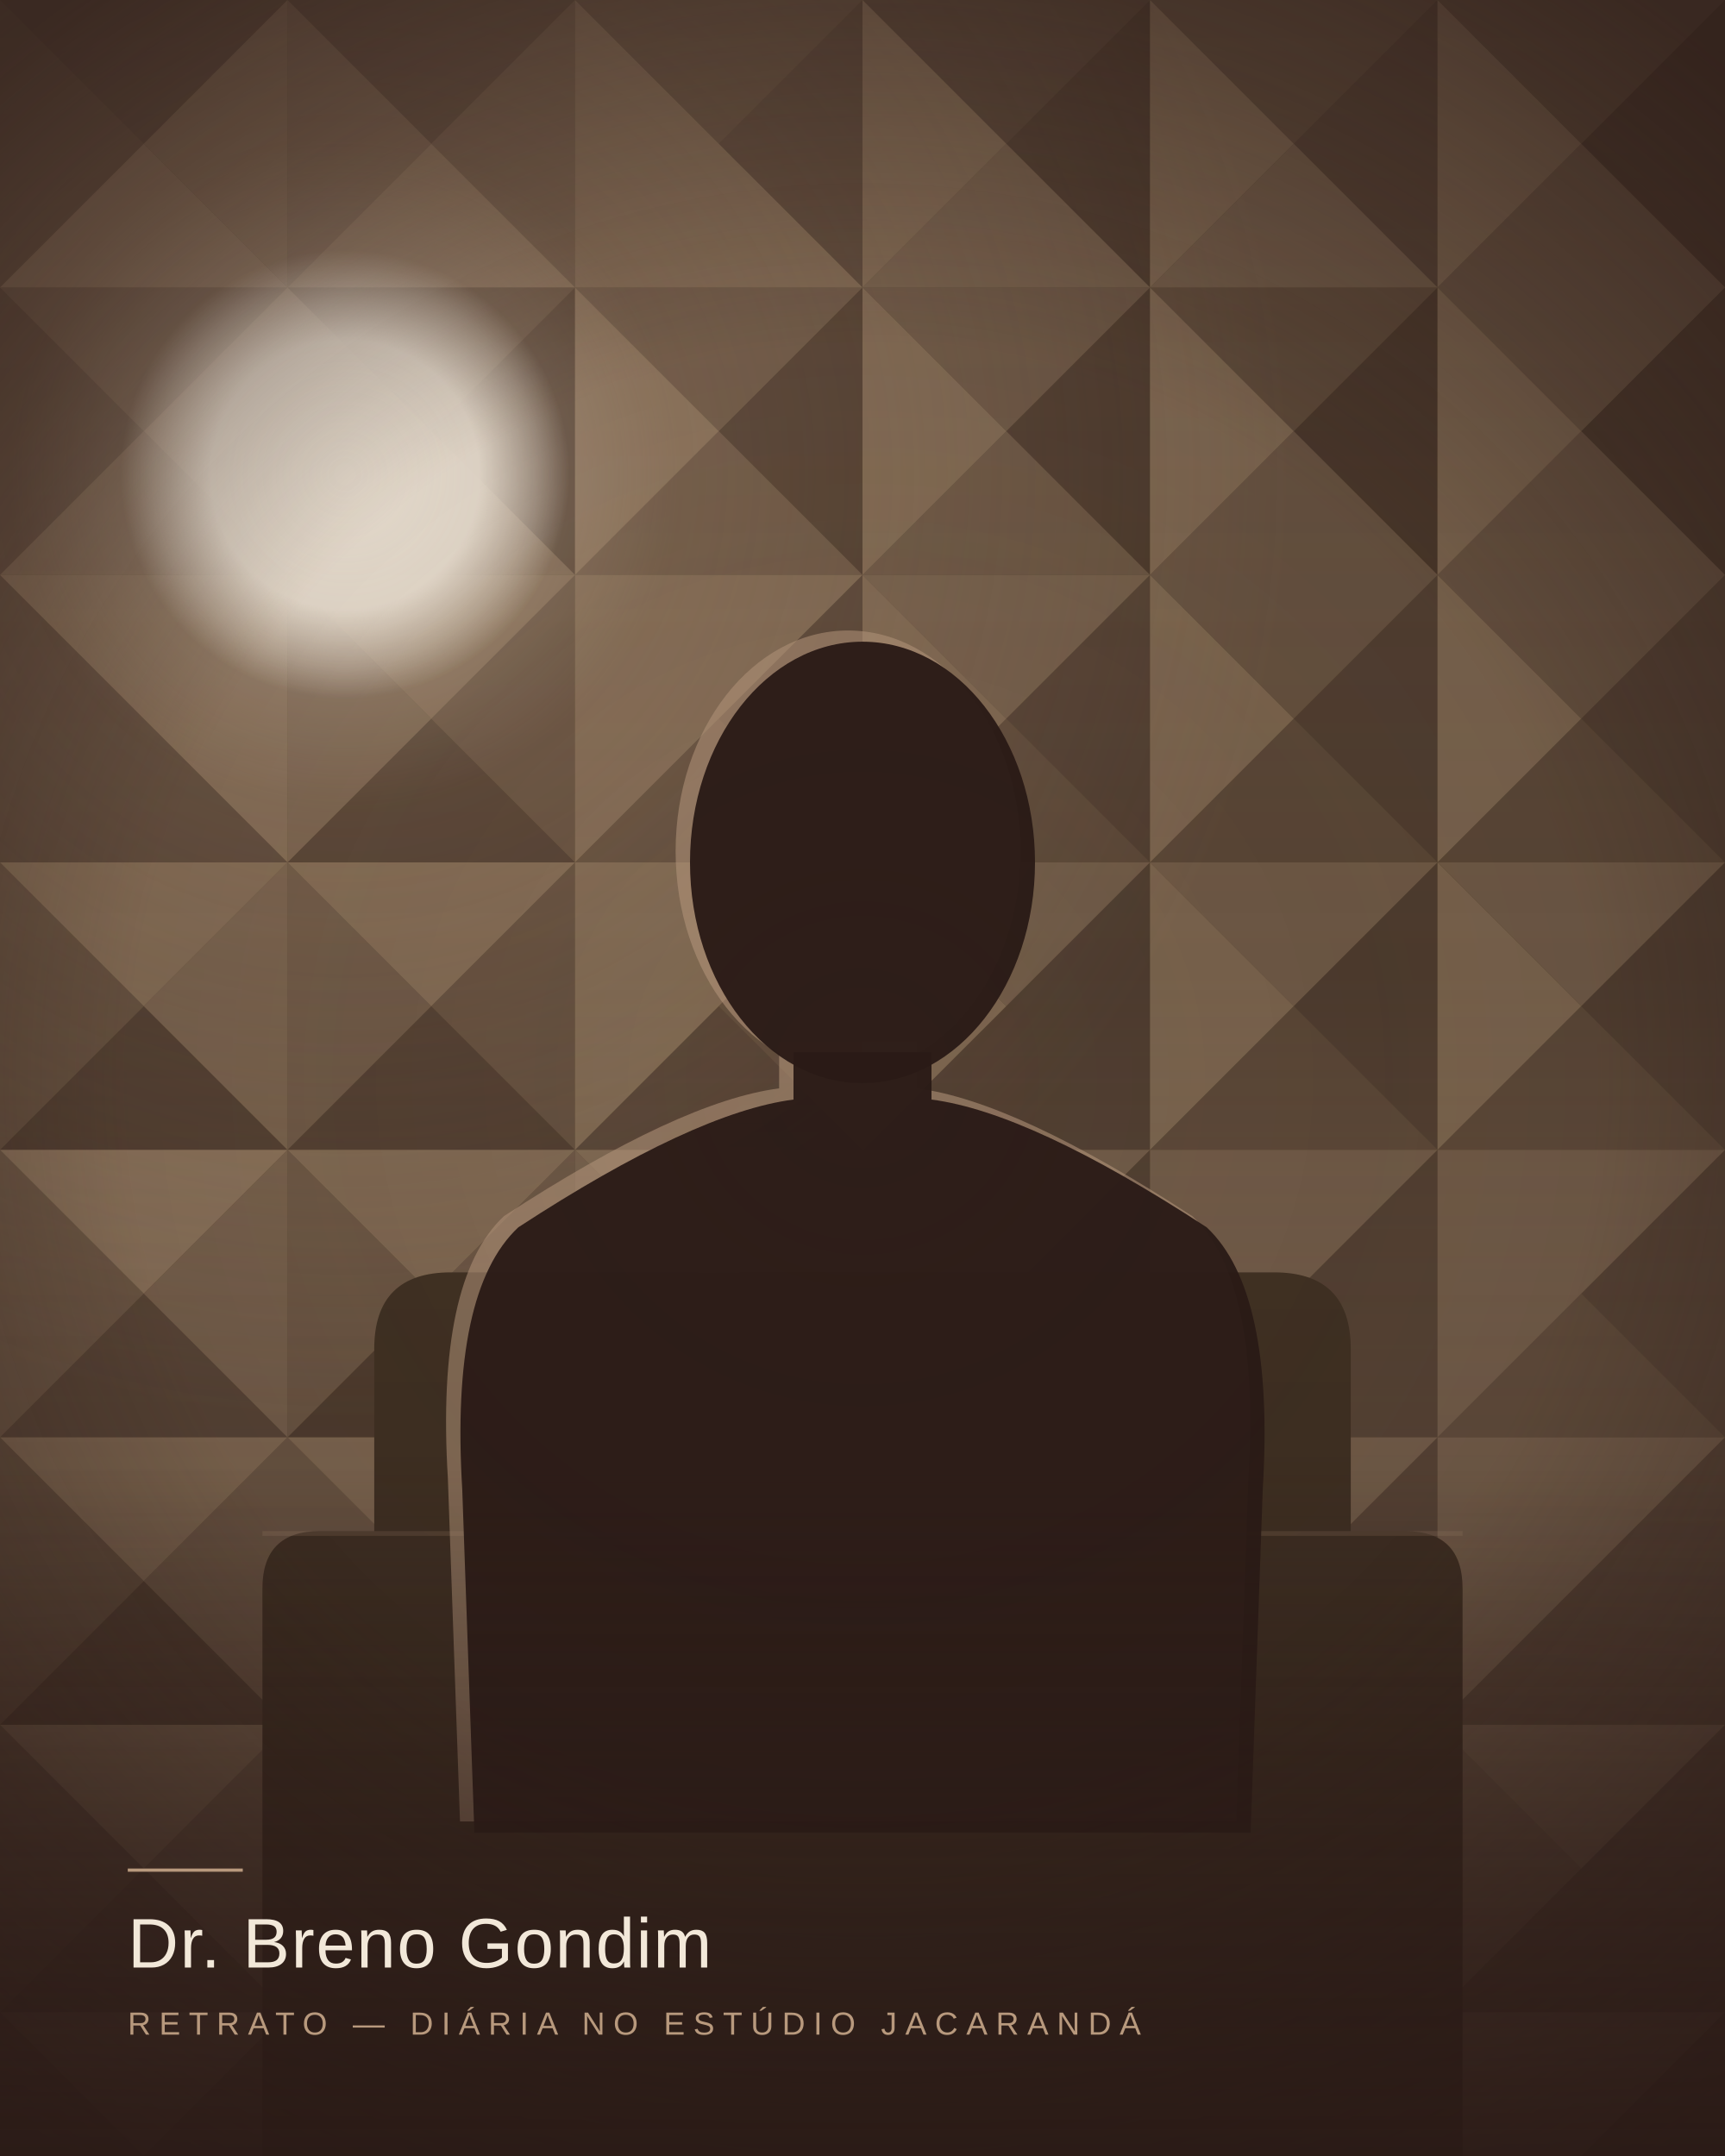
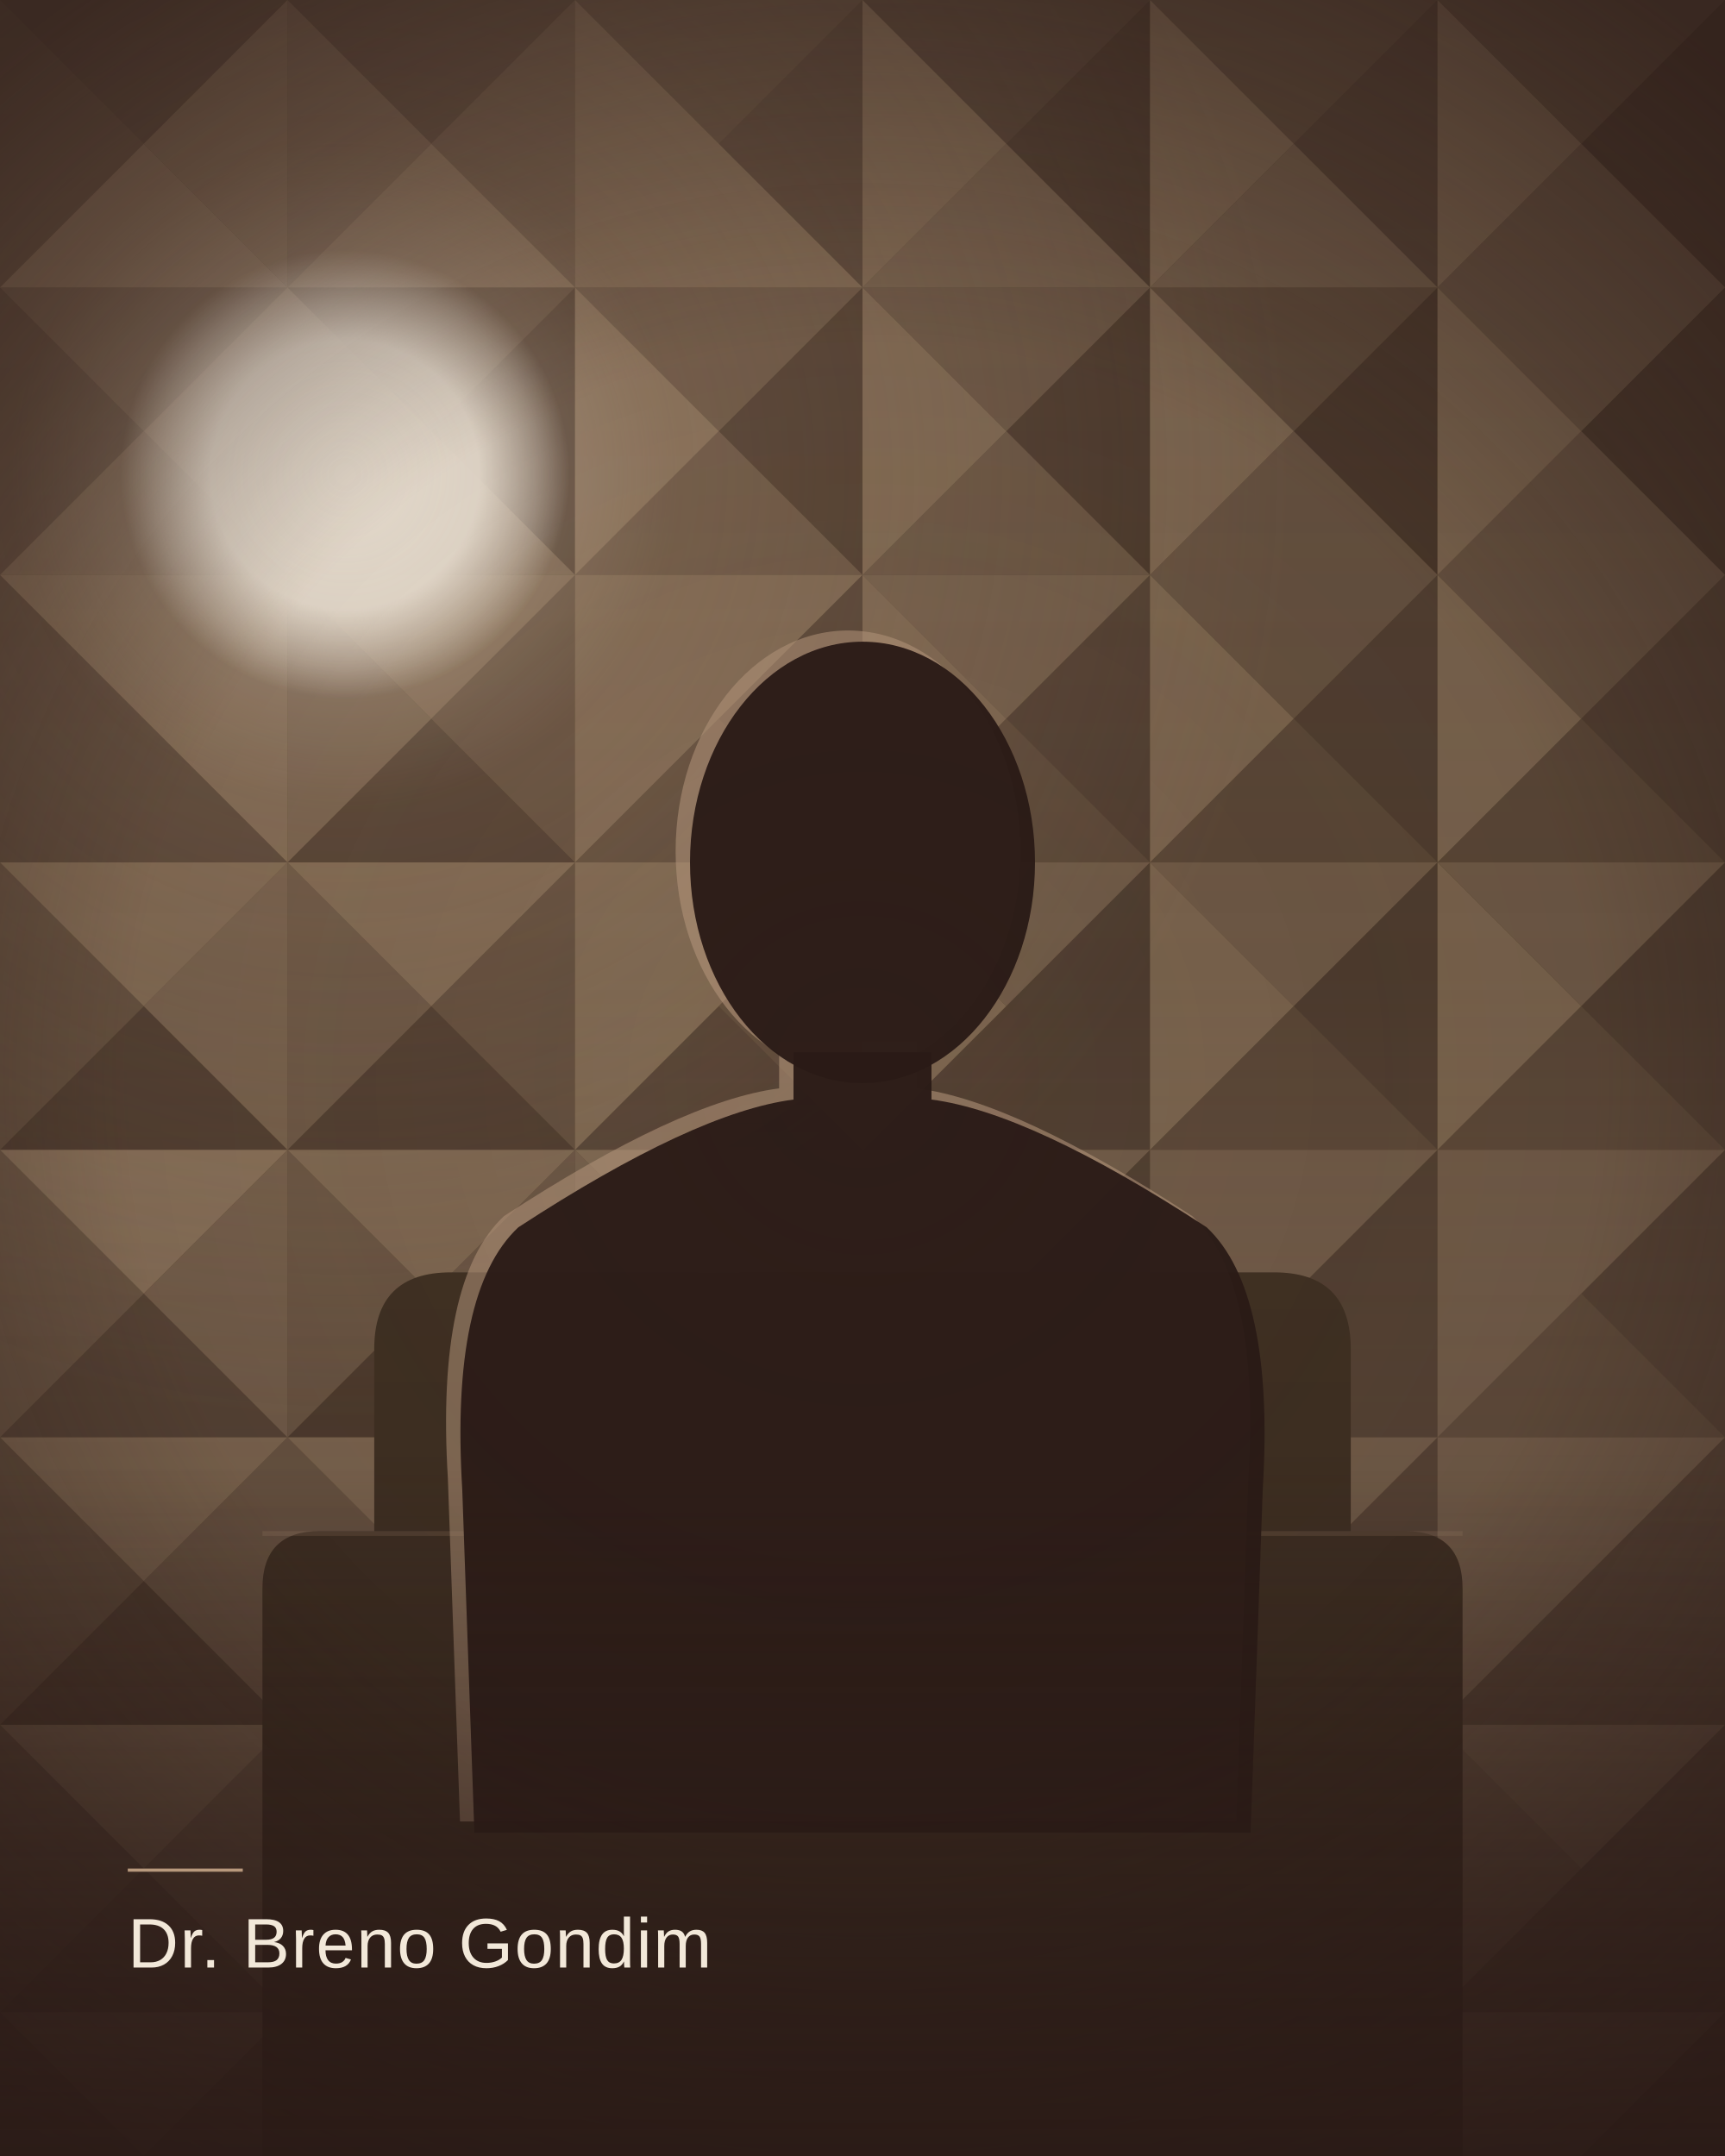
<svg xmlns="http://www.w3.org/2000/svg" viewBox="0 0 1080 1350" width="1080" height="1350" role="img" aria-labelledby="ph-retrato-breno-45-t">
  <defs>
    <radialGradient id="ph-retrato-breno-45-glow" gradientUnits="userSpaceOnUse" cx="216" cy="297" r="594">
      <stop offset="0" stop-color="#F2E8D9" stop-opacity="0.55" />
      <stop offset="0.35" stop-color="#B8997D" stop-opacity="0.22" />
      <stop offset="1" stop-color="#B8997D" stop-opacity="0" />
    </radialGradient>
    <radialGradient id="ph-retrato-breno-45-lamp" gradientUnits="userSpaceOnUse" cx="216" cy="297" r="140.4">
      <stop offset="0" stop-color="#F2E8D9" stop-opacity="1" />
      <stop offset="0.6" stop-color="#F2E8D9" stop-opacity="0.92" />
      <stop offset="0.86" stop-color="#F2E8D9" stop-opacity="0.35" />
      <stop offset="1" stop-color="#F2E8D9" stop-opacity="0" />
    </radialGradient>
    <radialGradient id="ph-retrato-breno-45-vig" gradientUnits="userSpaceOnUse" cx="540" cy="675" r="837">
      <stop offset="0" stop-color="#2A1A16" stop-opacity="0" />
      <stop offset="0.55" stop-color="#2A1A16" stop-opacity="0.08" />
      <stop offset="1" stop-color="#2A1A16" stop-opacity="0.72" />
    </radialGradient>
    <linearGradient id="ph-retrato-breno-45-warm" gradientUnits="userSpaceOnUse" x1="0" y1="0" x2="0" y2="1350">
      <stop offset="0" stop-color="#B8997D" stop-opacity="0.1" />
      <stop offset="0.45" stop-color="#B8997D" stop-opacity="0" />
      <stop offset="1" stop-color="#2A1A16" stop-opacity="0.35" />
    </linearGradient>
    <linearGradient id="ph-retrato-breno-45-foot" gradientUnits="userSpaceOnUse" x1="0" y1="918" x2="0" y2="1350">
      <stop offset="0" stop-color="#2A1A16" stop-opacity="0" />
      <stop offset="1" stop-color="#2A1A16" stop-opacity="0.78" />
    </linearGradient>
    <linearGradient id="ph-retrato-breno-45-chair" gradientUnits="userSpaceOnUse" x1="0" y1="796.7" x2="0" y2="1350">
      <stop offset="0" stop-color="#403123" stop-opacity="1" />
      <stop offset="1" stop-color="#34251C" stop-opacity="1" />
    </linearGradient>
  </defs>
  <rect width="1080" height="1350" fill="#4A3B26" />
  <path fill="#433226" d="M720 0L720 180L630 90ZM1080 0L1080 180L990 90ZM360 180L360 360L270 270ZM540 180L540 360L450 270ZM720 180L720 360L630 270ZM900 180L900 360L810 270ZM1080 180L1080 360L990 270ZM360 540L180 540L270 450ZM180 720L0 720L90 630ZM360 720L180 720L270 630ZM360 900L180 900L270 810ZM180 1080L0 1080L90 990ZM360 1080L180 1080L270 990ZM360 1260L180 1260L270 1170ZM540 1260L360 1260L450 1170ZM720 1260L540 1260L630 1170ZM180 1440L0 1440L90 1350ZM360 1440L180 1440L270 1350ZM540 1440L360 1440L450 1350ZM720 1440L540 1440L630 1350Z" />
  <path fill="#4D3B2E" d="M0 0L180 0L90 90ZM180 0L360 0L270 90ZM540 0L540 180L450 90ZM540 0L720 0L630 90ZM900 0L900 180L810 90ZM0 360L0 180L90 270ZM180 540L0 540L90 450ZM0 540L0 360L90 450ZM540 360L540 540L450 450ZM720 360L720 540L630 450ZM900 360L900 540L810 450ZM1080 360L1080 540L990 450ZM540 720L360 720L450 630ZM720 540L720 720L630 630ZM720 720L540 720L630 630ZM900 540L900 720L810 630ZM1080 540L1080 720L990 630ZM180 900L0 900L90 810ZM540 900L360 900L450 810ZM720 720L720 900L630 810ZM720 900L540 900L630 810ZM900 720L900 900L810 810ZM900 900L720 900L810 810ZM1080 720L1080 900L990 810ZM540 1080L360 1080L450 990ZM720 1080L540 1080L630 990ZM900 900L900 1080L810 990ZM900 1080L720 1080L810 990ZM1080 900L1080 1080L990 990ZM1080 1080L900 1080L990 990ZM180 1260L0 1260L90 1170ZM720 1080L720 1260L630 1170ZM900 1260L720 1260L810 1170ZM1080 1080L1080 1260L990 1170ZM1080 1260L900 1260L990 1170ZM720 1260L720 1440L630 1350ZM900 1260L900 1440L810 1350ZM900 1440L720 1440L810 1350ZM1080 1260L1080 1440L990 1350ZM1080 1440L900 1440L990 1350Z" />
  <path fill="#584535" d="M0 180L0 0L90 90ZM360 0L540 0L450 90ZM720 0L900 0L810 90ZM900 0L1080 0L990 90ZM180 180L360 180L270 270ZM720 180L900 180L810 270ZM360 360L360 540L270 450ZM540 540L360 540L450 450ZM720 540L540 540L630 450ZM900 540L720 540L810 450ZM1080 540L900 540L990 450ZM0 720L0 540L90 630ZM360 540L360 720L270 630ZM540 540L540 720L450 630ZM900 720L720 720L810 630ZM1080 720L900 720L990 630ZM540 720L540 900L450 810ZM1080 900L900 900L990 810ZM0 1080L0 900L90 990ZM360 900L360 1080L270 990ZM540 900L540 1080L450 990ZM720 900L720 1080L630 990ZM0 1260L0 1080L90 1170ZM360 1080L360 1260L270 1170ZM180 1260L180 1080L270 1170ZM540 1080L540 1260L450 1170ZM900 1080L900 1260L810 1170ZM180 1260L180 1440L90 1350ZM0 1440L0 1260L90 1350ZM360 1260L360 1440L270 1350ZM180 1440L180 1260L270 1350ZM540 1260L540 1440L450 1350ZM360 1440L360 1260L450 1350Z" />
  <path fill="#624E3D" d="M360 0L360 180L270 90ZM1080 180L900 180L990 90ZM0 180L180 180L90 270ZM360 180L540 180L450 270ZM540 360L360 360L450 270ZM540 180L720 180L630 270ZM720 360L540 360L630 270ZM900 360L720 360L810 270ZM900 180L1080 180L990 270ZM1080 360L900 360L990 270ZM720 360L900 360L810 450ZM900 360L1080 360L990 450ZM180 720L180 540L270 630ZM0 900L0 720L90 810ZM360 720L360 900L270 810ZM180 900L180 720L270 810ZM180 900L180 1080L90 990ZM180 1080L180 900L270 990ZM360 1080L360 900L450 990ZM180 1080L180 1260L90 1170ZM360 1260L360 1080L450 1170ZM540 1260L540 1080L630 1170ZM900 1260L900 1080L990 1170ZM540 1440L540 1260L630 1350ZM720 1440L720 1260L810 1350Z" />
  <path fill="#6D5845" d="M180 180L180 0L270 90ZM720 180L540 180L630 90ZM900 180L720 180L810 90ZM180 360L0 360L90 270ZM360 360L180 360L270 270ZM180 540L180 360L270 450ZM540 360L720 360L630 450ZM180 540L180 720L90 630ZM540 540L720 540L630 630ZM720 540L900 540L810 630ZM900 540L1080 540L990 630ZM180 720L180 900L90 810ZM360 900L360 720L450 810ZM540 720L720 720L630 810ZM540 900L540 720L630 810ZM720 720L900 720L810 810ZM720 900L720 720L810 810ZM900 720L1080 720L990 810ZM900 900L900 720L990 810ZM540 1080L540 900L630 990ZM720 900L900 900L810 990ZM720 1080L720 900L810 990ZM900 900L1080 900L990 990ZM900 1080L900 900L990 990ZM180 1080L360 1080L270 1170ZM360 1080L540 1080L450 1170ZM540 1080L720 1080L630 1170ZM720 1080L900 1080L810 1170ZM720 1260L720 1080L810 1170ZM900 1080L1080 1080L990 1170ZM0 1260L180 1260L90 1350ZM180 1260L360 1260L270 1350ZM360 1260L540 1260L450 1350ZM540 1260L720 1260L630 1350ZM720 1260L900 1260L810 1350ZM900 1260L1080 1260L990 1350ZM900 1440L900 1260L990 1350Z" />
  <path fill="#78624C" d="M180 0L180 180L90 90ZM540 180L360 180L450 90ZM360 180L360 0L450 90ZM540 180L540 0L630 90ZM720 180L720 0L810 90ZM900 180L900 0L990 90ZM540 360L540 180L630 270ZM720 360L720 180L810 270ZM900 360L900 180L990 270ZM0 360L180 360L90 450ZM180 360L180 540L90 450ZM180 360L360 360L270 450ZM360 360L540 360L450 450ZM360 540L360 360L450 450ZM540 540L540 360L630 450ZM720 540L720 360L810 450ZM900 540L900 360L990 450ZM0 540L180 540L90 630ZM180 540L360 540L270 630ZM360 540L540 540L450 630ZM360 720L360 540L450 630ZM540 720L540 540L630 630ZM720 720L720 540L810 630ZM900 720L900 540L990 630ZM180 720L360 720L270 810ZM360 720L540 720L450 810ZM0 900L180 900L90 990ZM180 900L360 900L270 990ZM360 900L540 900L450 990ZM540 900L720 900L630 990ZM0 1080L180 1080L90 1170Z" />
  <path fill="#826B54" d="M180 180L0 180L90 90ZM360 180L180 180L270 90ZM180 180L180 360L90 270ZM180 360L180 180L270 270ZM360 360L360 180L450 270ZM0 720L180 720L90 810Z" />
  <rect width="1080" height="1350" fill="url(#ph-retrato-breno-45-warm)" />
  <rect width="1080" height="1350" fill="url(#ph-retrato-breno-45-glow)" />
  <circle cx="216" cy="297" r="140.4" fill="url(#ph-retrato-breno-45-lamp)" />
  <path fill="url(#ph-retrato-breno-45-chair)" d="M164.3 1350V994.7Q164.3 958.7 200.3 958.7H234.3V844.7Q234.3 796.7 282.3 796.7H797.7Q845.7 796.7 845.7 844.7V958.7H879.7Q915.7 958.7 915.7 994.7V1350Z" />
  <rect x="164.3" y="958.7" width="751.4" height="3" fill="#B8997D" fill-opacity=".18" />
  <g fill="#B8997D" fill-opacity=".55" transform="translate(-9 -7)">
    <path d="M432 540A108 138.2 0 1 1 648 540A108 138.2 0 1 1 432 540Z" />
    <path d="M496.8 658.9H583.2V688.5Q645.2 696.5 755.5 768.5Q798.1 808.5 790.6 932.5L783 1147.5H297L289.4 932.5Q281.9 808.5 324.5 768.5Q434.8 696.5 496.8 688.5Z" />
  </g>
  <g fill="#2A1A16" fill-opacity=".96">
    <path d="M432 540A108 138.2 0 1 1 648 540A108 138.2 0 1 1 432 540Z" />
    <path d="M496.8 658.9H583.2V688.5Q645.2 696.5 755.5 768.5Q798.1 808.5 790.6 932.5L783 1147.5H297L289.4 932.5Q281.9 808.5 324.5 768.5Q434.8 696.5 496.8 688.5Z" />
  </g>
  <rect width="1080" height="1350" fill="url(#ph-retrato-breno-45-vig)" />
  <rect width="1080" height="1350" fill="url(#ph-retrato-breno-45-foot)" />
  <rect x="80" y="1170" width="72" height="2" fill="#B8997D" />
  <text x="80" y="1232" font-family="Jost, 'Semplicita Pro', 'Avenir Next', 'Helvetica Neue', Arial, sans-serif" font-size="44" font-weight="300" letter-spacing="0.9" fill="#F2E8D9" text-anchor="start">Dr. Breno Gondim</text>
-   <text x="80" y="1274" font-family="Jost, 'Semplicita Pro', 'Avenir Next', 'Helvetica Neue', Arial, sans-serif" font-size="20" font-weight="400" letter-spacing="5.2" fill="#B8997D" text-anchor="start">RETRATO — DIÁRIA NO ESTÚDIO JACARANDÁ</text>
</svg>
